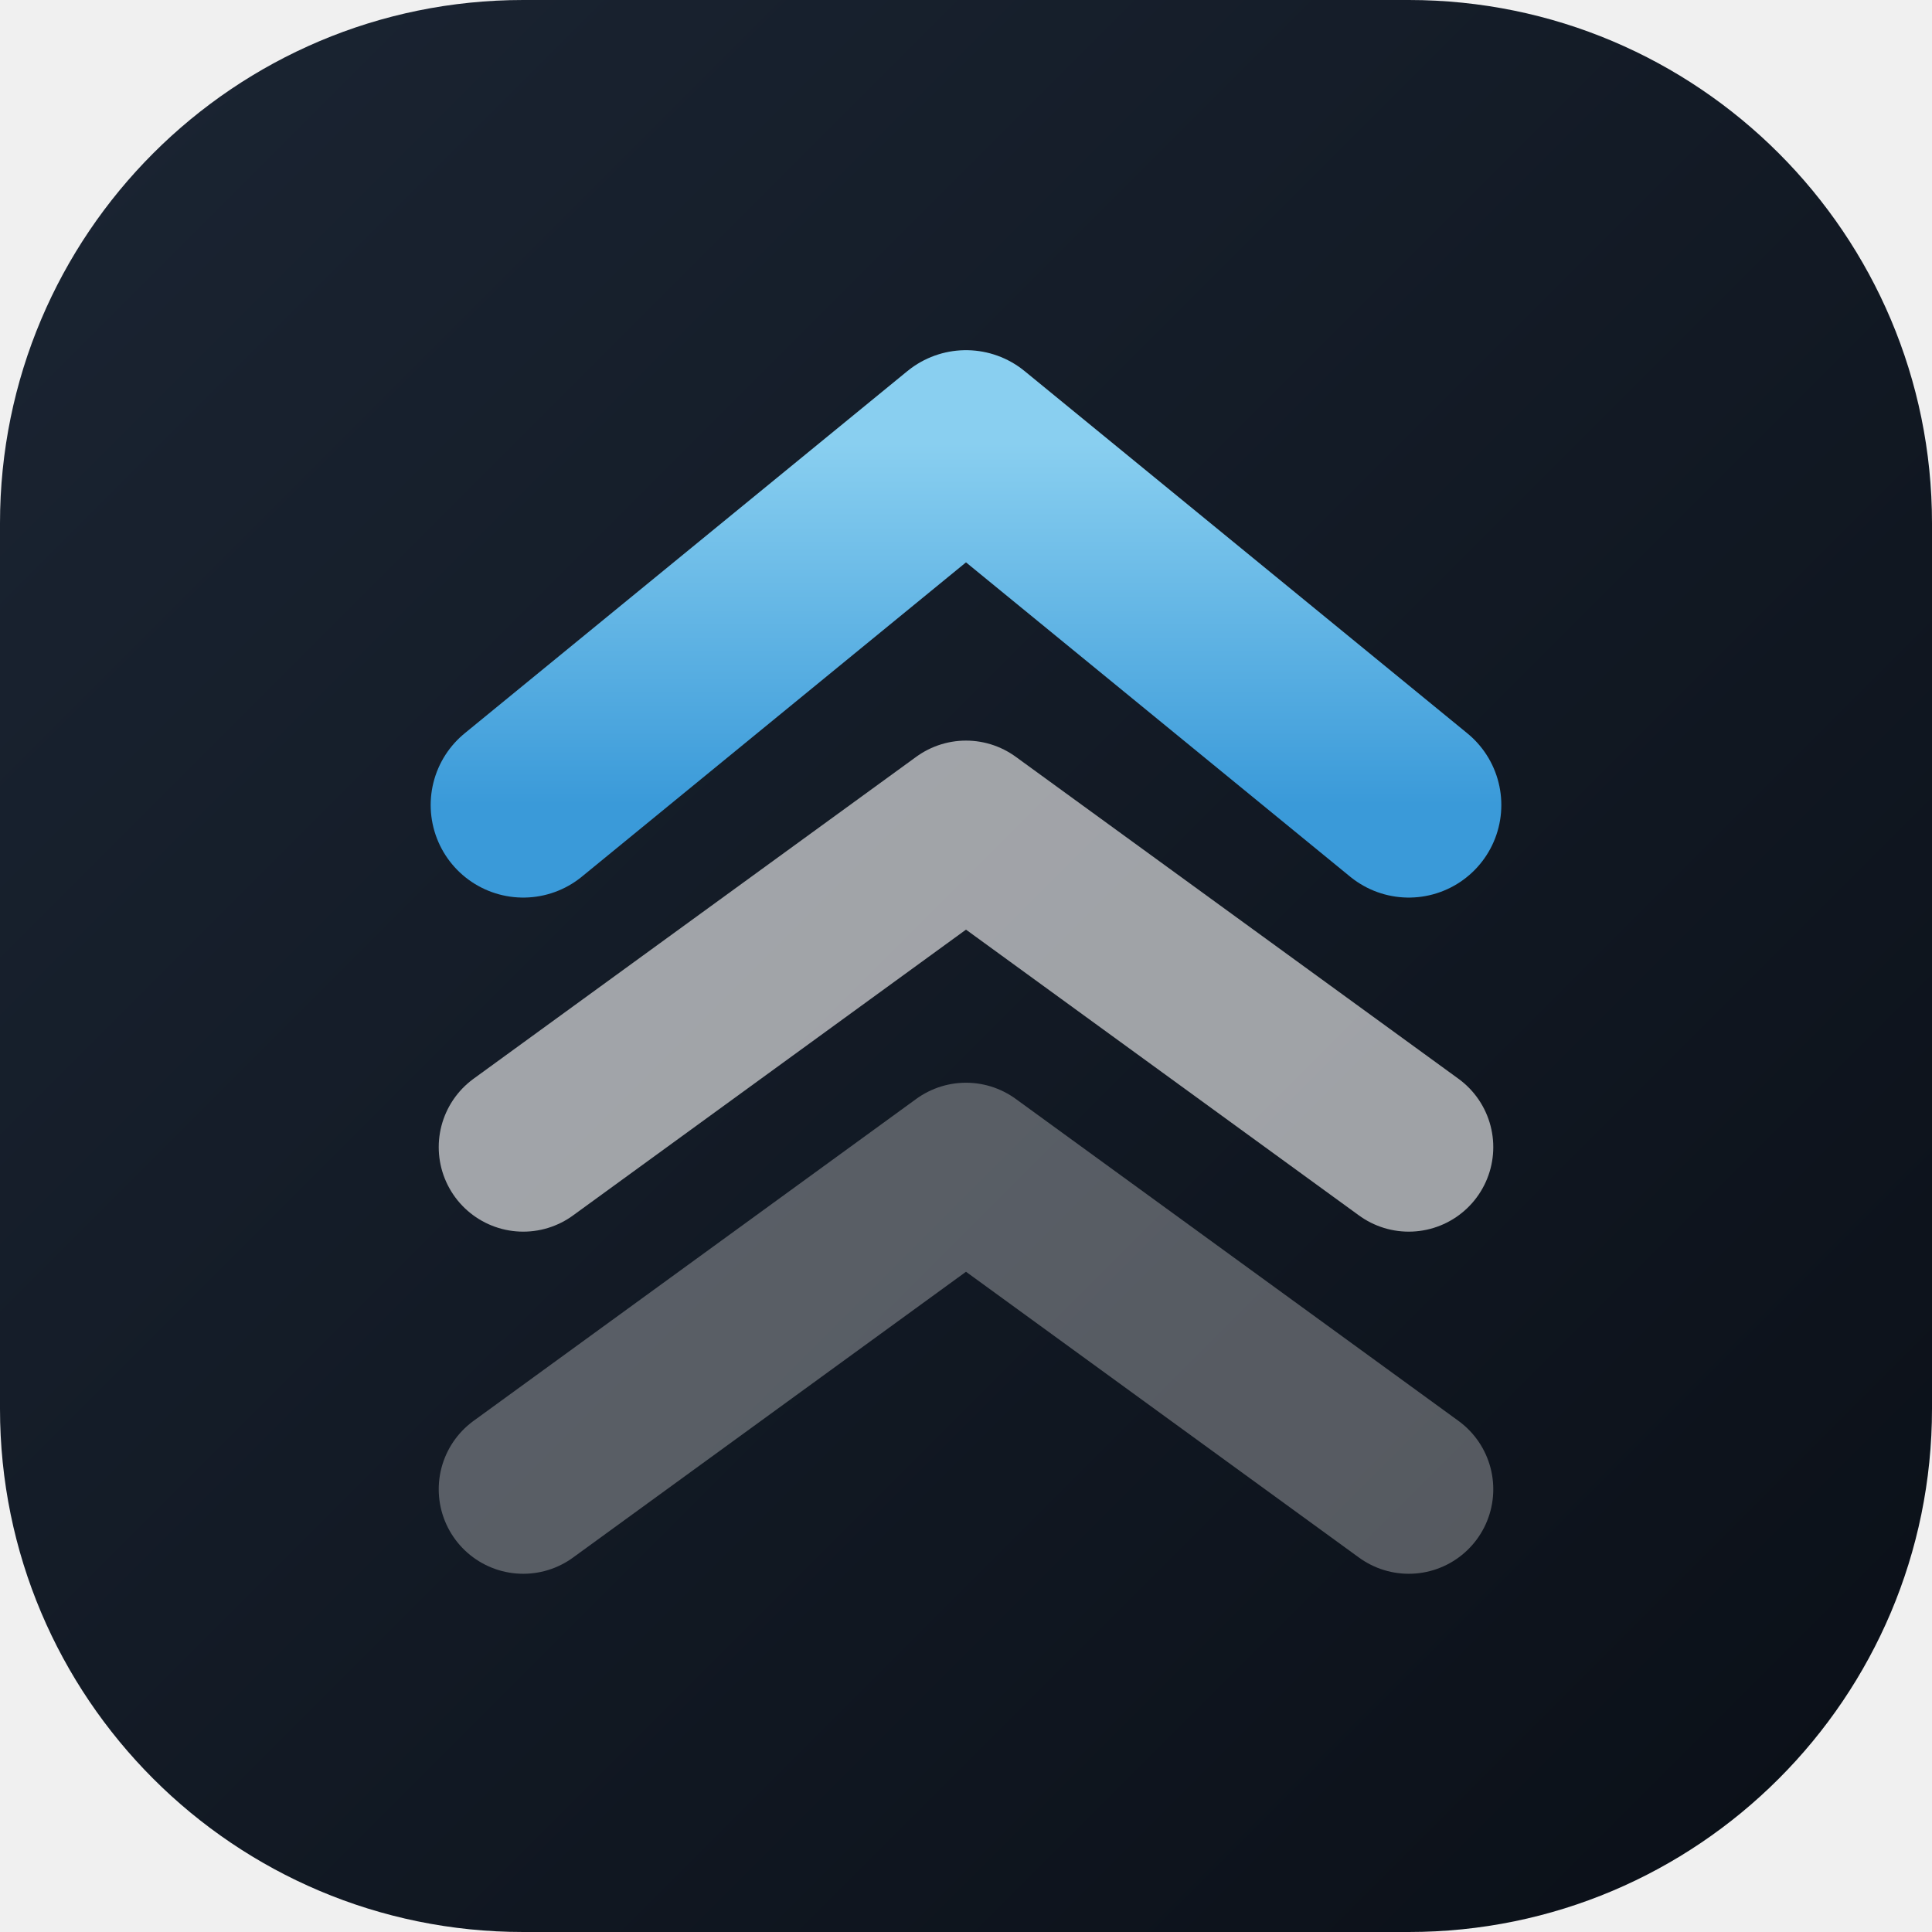
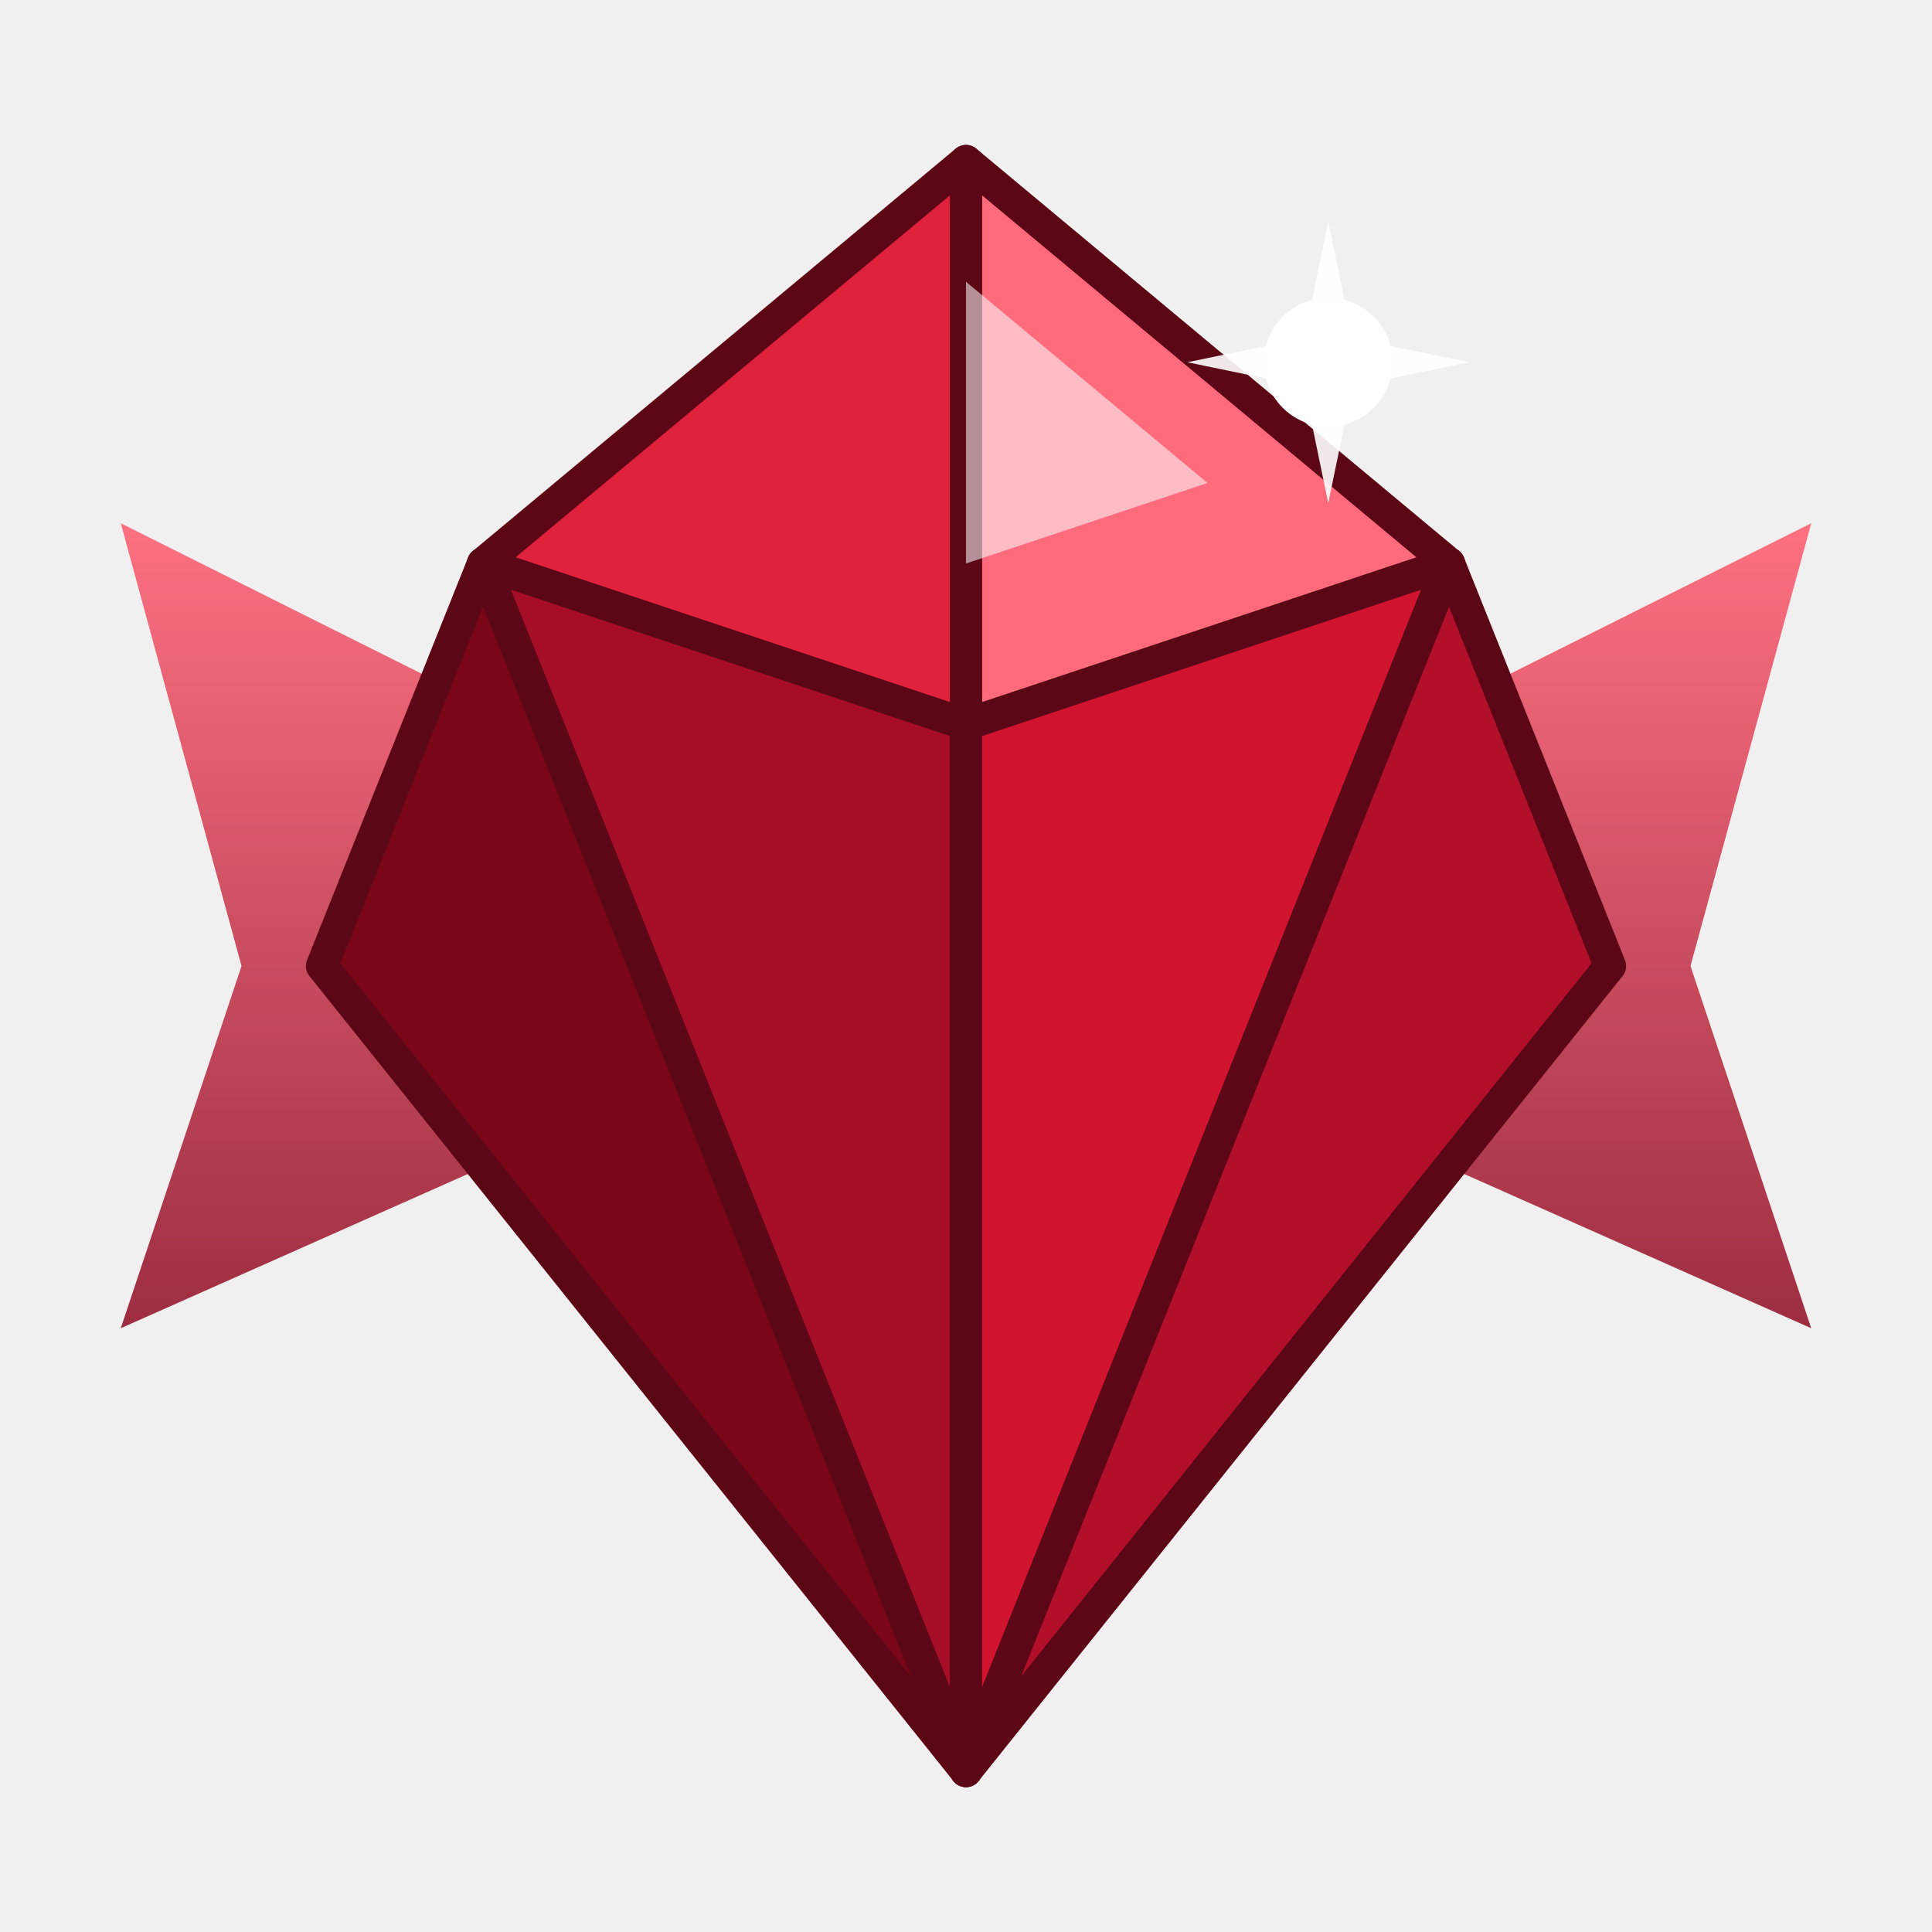
<svg xmlns="http://www.w3.org/2000/svg" viewBox="0 0 48 48">
  <defs>
-     <linearGradient id="b" x1="0" y1="0" x2="1" y2="1">
-       <stop offset="0" stop-color="#1b2533" />
-       <stop offset="1" stop-color="#0a0f17" />
+     <linearGradient id="rubyWing" x1="0" y1="0" x2="0" y2="1">
+       <stop offset="0" stop-color="#ff5a6e" />
+       <stop offset="1" stop-color="#8e0b22" />
    </linearGradient>
-     <linearGradient id="t" x1="0" y1="1" x2="0" y2="0">
-       <stop offset="0" stop-color="#3a9ad9" />
-       <stop offset="1" stop-color="#89cff0" />
-     </linearGradient>
+     <radialGradient id="rubyGlow" cx="0.5" cy="0.45" r="0.55">
+       <stop offset="0" stop-color="#ff3b55" stop-opacity=".55" />
+       <stop offset="1" stop-color="#ff3b55" stop-opacity="0" />
+     </radialGradient>
  </defs>
-   <rect width="48" height="48" rx="13" fill="url(#b)" />
-   <path d="M13 37 L24 29 L35 37" fill="none" stroke="#fff" stroke-opacity=".3" stroke-width="4.2" stroke-linecap="round" stroke-linejoin="round" />
-   <path d="M13 28.5 L24 20.5 L35 28.5" fill="none" stroke="#fff" stroke-opacity=".6" stroke-width="4.2" stroke-linecap="round" stroke-linejoin="round" />
-   <path d="M13 20 L24 11 L35 20" fill="none" stroke="url(#t)" stroke-width="4.6" stroke-linecap="round" stroke-linejoin="round" />
+   <path d="M11 17 L3 13 L6 24 L3 33 L12 29 Z" fill="url(#rubyWing)" opacity=".85" />
+   <path d="M37 17 L45 13 L42 24 L45 33 L36 29 Z" fill="url(#rubyWing)" opacity=".85" />
+   <g stroke="#5c0716" stroke-width=".8" stroke-linejoin="round">
+     <path d="M24 4 L36 14 L24 18 Z" fill="#ff6b7d" />
+     <path d="M24 4 L12 14 L24 18 Z" fill="#e0213c" />
+     <path d="M12 14 L24 18 L24 44 Z" fill="#a80d27" />
+     <path d="M36 14 L24 18 L24 44 Z" fill="#d1132f" />
+     <path d="M12 14 L8 24 L24 44 Z" fill="#7a0618" />
+     <path d="M36 14 L40 24 L24 44 Z" fill="#b30e2a" />
+   </g>
+   <path d="M24 7 L30 12 L24 14 Z" fill="#fff" opacity=".55" />
+   <circle cx="33" cy="9" r="1.6" fill="#fff" />
+   <path d="M33 5.5 L33.6 8.4 L36.5 9 L33.6 9.6 L33 12.5 L32.4 9.6 L29.5 9 L32.4 8.4 Z" fill="#fff" opacity=".9" />
</svg>
